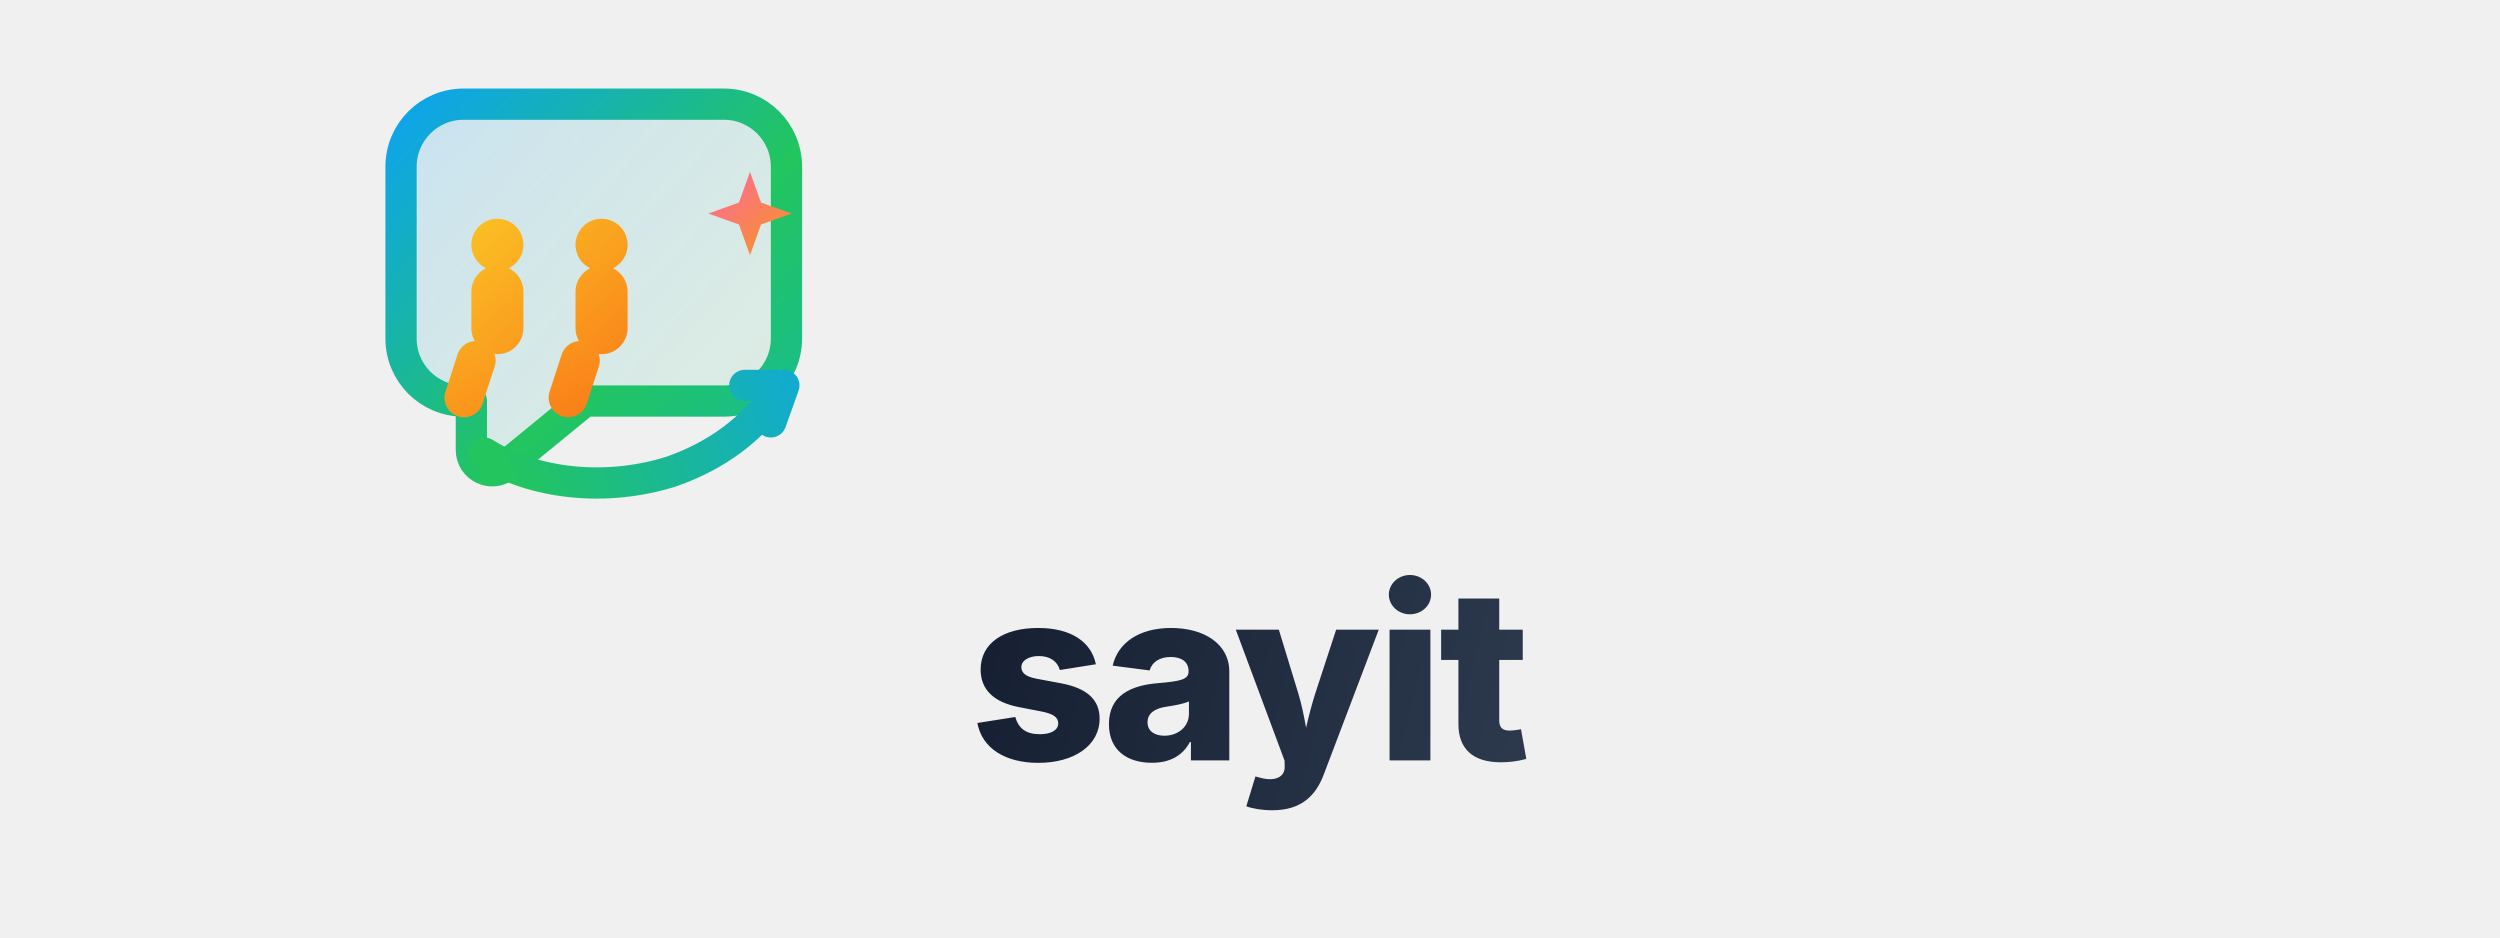
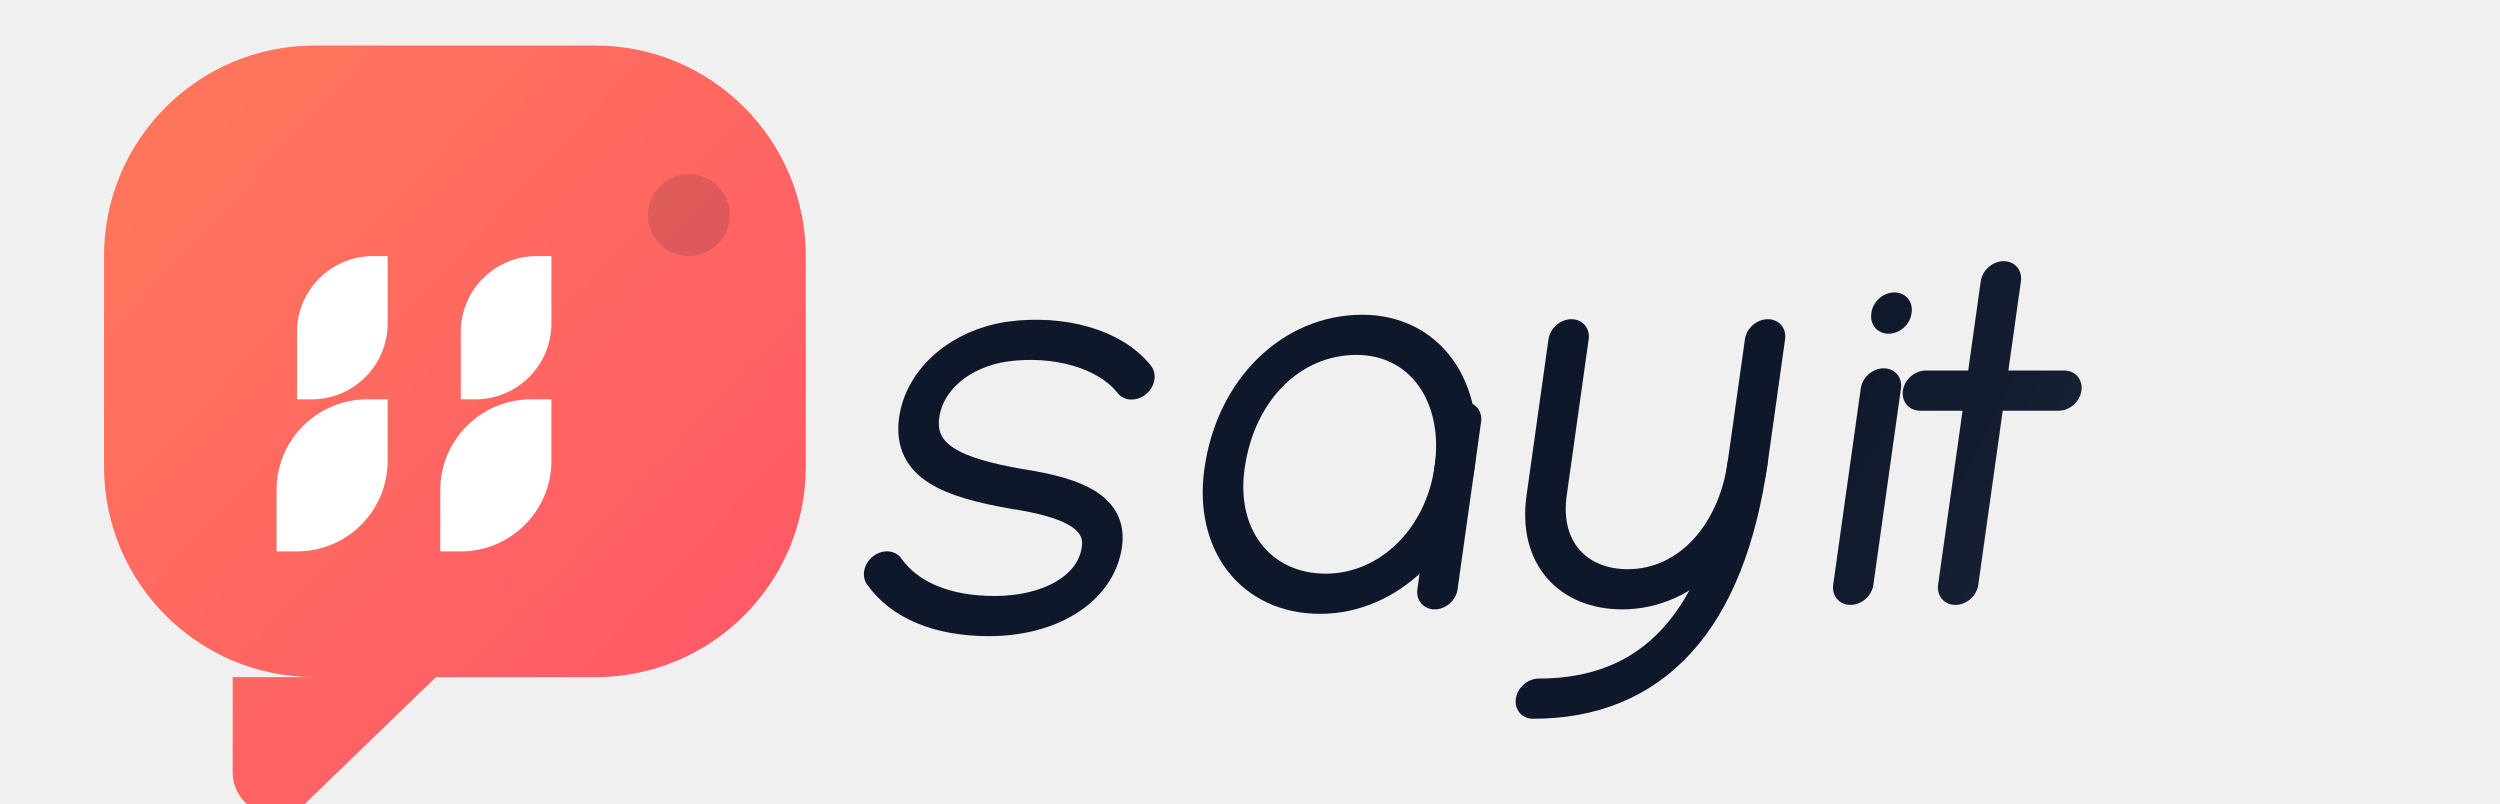
- <svg xmlns="http://www.w3.org/2000/svg" width="960" height="360" viewBox="0 0 960 360" fill="none" role="img" aria-labelledby="title desc">
+ <svg xmlns="http://www.w3.org/2000/svg" width="1120" height="360" viewBox="0 0 1120 360" fill="none" role="img" aria-labelledby="title desc">
  <defs>
-     <linearGradient id="bubbleStroke" x1="158" y1="42" x2="324" y2="198" gradientUnits="userSpaceOnUse">
-       <stop stop-color="#0EA5E9" />
-       <stop offset="0.52" stop-color="#22C55E" />
-       <stop offset="1" stop-color="#14B8A6" />
+     <linearGradient id="bubble" x1="52" y1="28" x2="374" y2="328" gradientUnits="userSpaceOnUse">
+       <stop stop-color="#FF7A59" />
+       <stop offset="1" stop-color="#FF4D6D" />
    </linearGradient>
-     <linearGradient id="bubbleFill" x1="170" y1="50" x2="310" y2="176" gradientUnits="userSpaceOnUse">
-       <stop stop-color="#0EA5E9" stop-opacity="0.16" />
-       <stop offset="1" stop-color="#22C55E" stop-opacity="0.08" />
-     </linearGradient>
-     <linearGradient id="quoteFill" x1="192" y1="78" x2="259" y2="154" gradientUnits="userSpaceOnUse">
-       <stop stop-color="#FBBF24" />
-       <stop offset="1" stop-color="#F97316" />
-     </linearGradient>
-     <linearGradient id="swoosh" x1="194" y1="180" x2="318" y2="116" gradientUnits="userSpaceOnUse">
-       <stop stop-color="#22C55E" />
-       <stop offset="1" stop-color="#0EA5E9" />
-     </linearGradient>
-     <linearGradient id="spark" x1="282" y1="70" x2="310" y2="100" gradientUnits="userSpaceOnUse">
-       <stop stop-color="#FB7185" />
-       <stop offset="1" stop-color="#F59E0B" />
-     </linearGradient>
-     <linearGradient id="wordmark" x1="304" y1="252" x2="640" y2="336" gradientUnits="userSpaceOnUse">
+     <linearGradient id="text" x1="420" y1="96" x2="920" y2="272" gradientUnits="userSpaceOnUse">
      <stop stop-color="#0F172A" />
      <stop offset="1" stop-color="#334155" />
    </linearGradient>
  </defs>
-   <path d="M154 64C154 50.745 164.745 40 178 40H278C291.255 40 302 50.745 302 64V130C302 143.255 291.255 154 278 154H224.6L194.08 178.972C188.849 183.252 181 179.53 181 172.771V154H178C164.745 154 154 143.255 154 130V64Z" fill="url(#bubbleFill)" stroke="url(#bubbleStroke)" stroke-width="12" stroke-linejoin="round" />
-   <g fill="url(#quoteFill)">
-     <circle cx="191" cy="94" r="10" />
-     <rect x="181" y="102" width="20" height="34" rx="10" />
-     <rect x="178" y="129" width="15" height="30" rx="7.5" transform="rotate(18 178 129)" />
-     <circle cx="231" cy="94" r="10" />
-     <rect x="221" y="102" width="20" height="34" rx="10" />
-     <rect x="218" y="129" width="15" height="30" rx="7.5" transform="rotate(18 218 129)" />
+   <g transform="translate(-32 -32) scale(1.31)">
+     <path d="M60 112C60 72.235 92.235 40 132 40H228C267.765 40 300 72.235 300 112V184C300 223.765 267.765 256 228 256H173.5L129 299.018C119.663 308.047 104 301.432 104 288.444V256H132C92.235 256 60 223.765 60 184V112Z" fill="url(#bubble)" />
+     <g fill="white">
+       <path d="M126 138C126 123.641 137.641 112 152 112H157V135C157 149.359 145.359 161 131 161H126V138Z" />
+       <path d="M130 161H157V182C157 199.121 143.121 213 126 213H119V192C119 174.879 132.879 161 150 161H130Z" />
+       <path d="M182 138C182 123.641 193.641 112 208 112H213V135C213 149.359 201.359 161 187 161H182V138Z" />
+       <path d="M186 161H213V182C213 199.121 199.121 213 182 213H175V192C175 174.879 188.879 161 206 161H186Z" />
+     </g>
+     <circle cx="260" cy="98" r="14" fill="#0F172A" fill-opacity="0.14" />
  </g>
-   <path d="M186 174C205 186 233 189 258 181C275 175 289 165 299 150" stroke="url(#swoosh)" stroke-width="12" stroke-linecap="round" />
-   <path d="M286 148L301 148L296 162" stroke="url(#swoosh)" stroke-width="12" stroke-linecap="round" stroke-linejoin="round" />
-   <path d="M288 66L292.222 77.778L304 82L292.222 86.222L288 98L283.778 86.222L272 82L283.778 77.778L288 66Z" fill="url(#spark)" />
-   <text x="480" y="292" text-anchor="middle" fill="url(#wordmark)" font-size="92" font-weight="800" letter-spacing="-2" font-family="ui-sans-serif, -apple-system, BlinkMacSystemFont, 'Segoe UI', sans-serif">
-     sayit
-   </text>
+   <g transform="translate(404 86) skewX(-8)" stroke="url(#text)" stroke-width="18" stroke-linecap="round" stroke-linejoin="round" fill="none">
+     <path d="M116 84C103 70 79 64 57 67C36 70 22 84 22 101C22 121 41 128 70 133C97 137 112 144 112 159C112 178 93 190 67 190C45 190 27 183 16 170" />
+     <path d="M162 124C162 88 184 64 214 64C243 64 265 89 265 123C265 156 243 180 214 180C184 180 162 156 162 124Z" />
+     <path d="M265 103V178" />
+     <path d="M308 66V136C308 162 326 178 349 178C377 178 396 154 396 121V66" />
+     <path d="M396 121C396 193 368 227 316 227" />
+     <path d="M451 88V176" />
+     <path d="M451 54V54.5" />
+     <path d="M498 40V176" />
+     <path d="M470 89H532" />
+   </g>
</svg>
